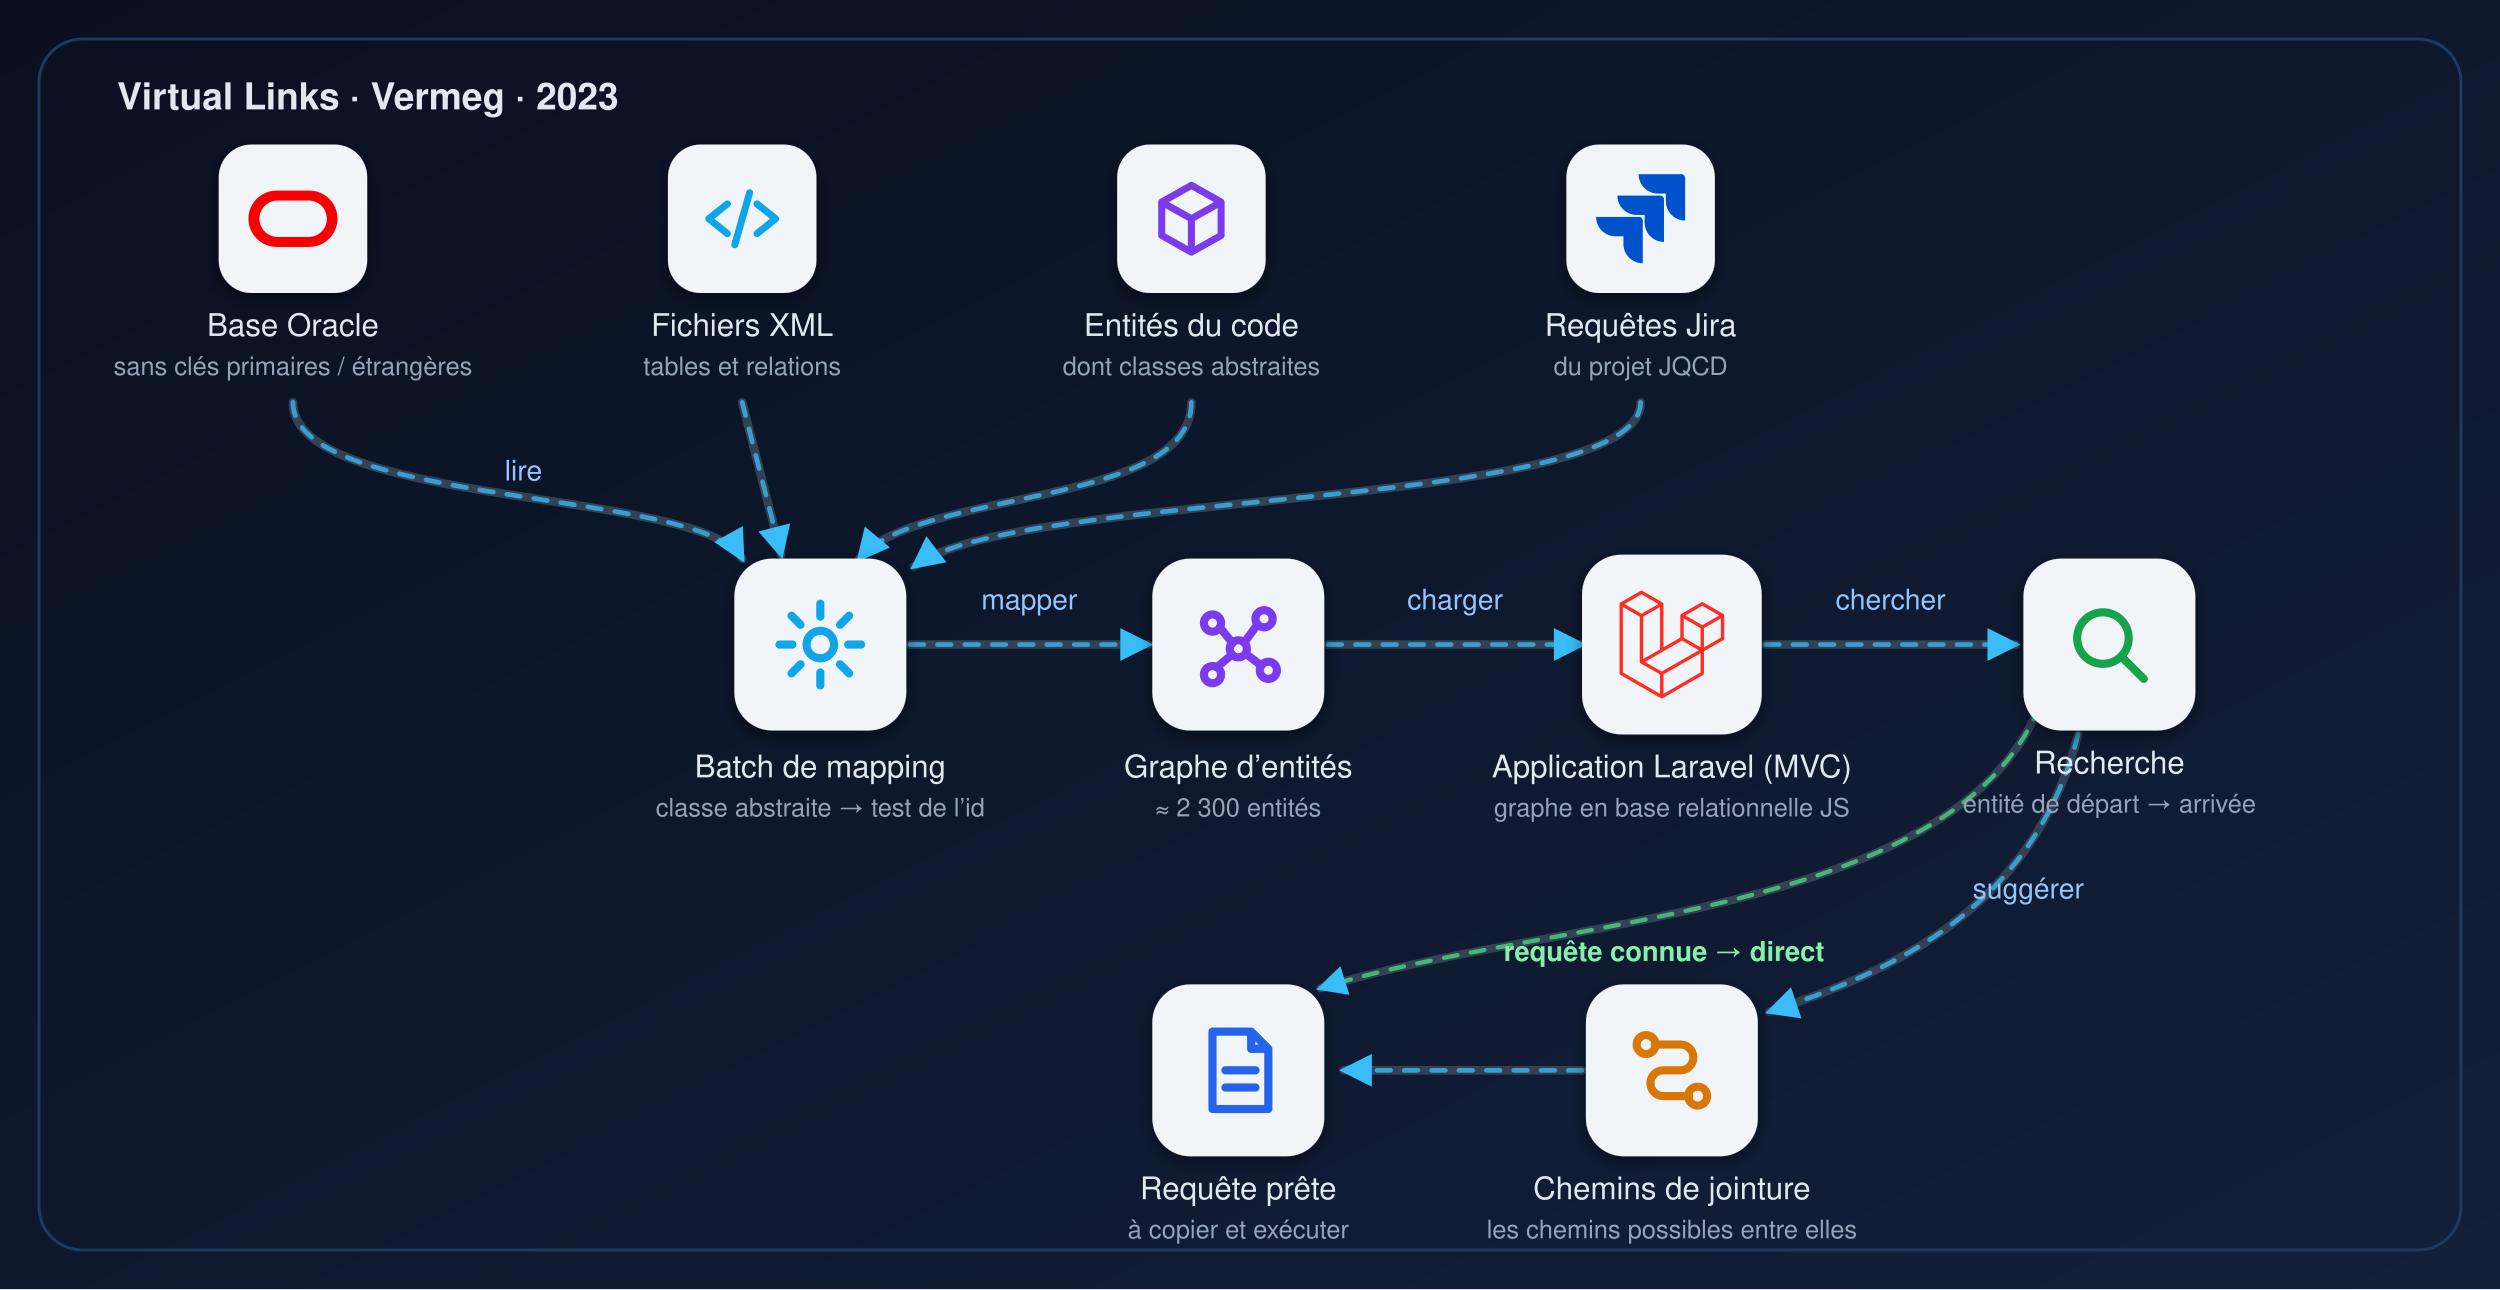
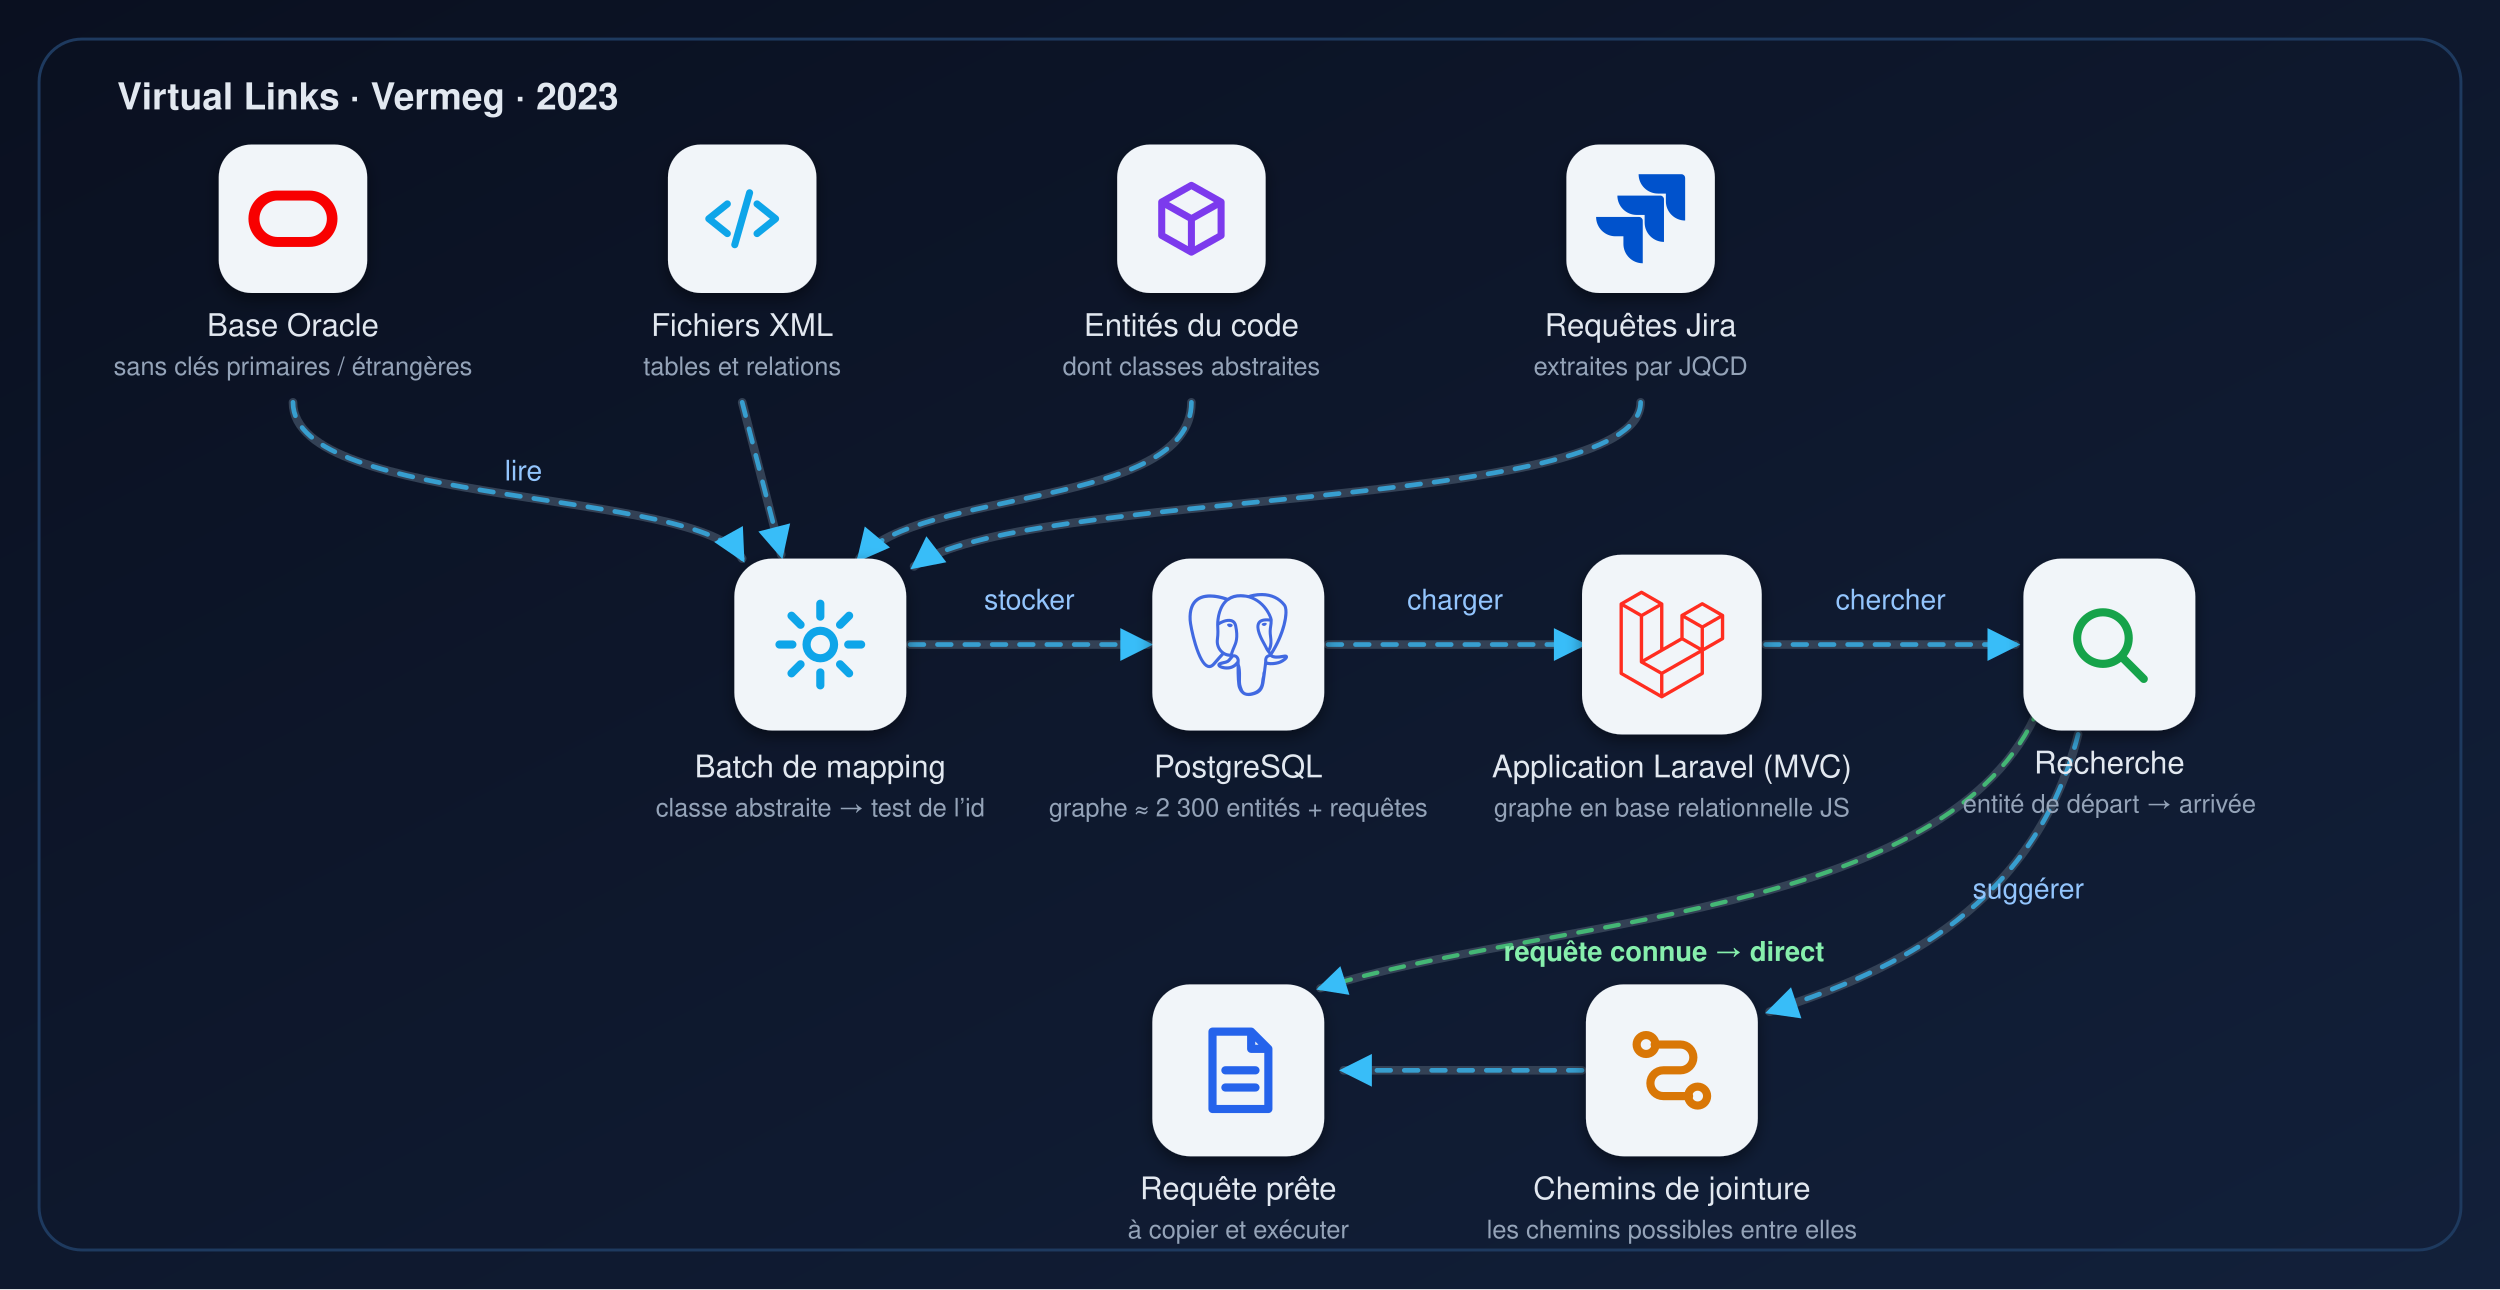
<svg xmlns="http://www.w3.org/2000/svg" viewBox="0 0 1280 660" width="1280" height="660" xml:lang="fr" font-family="Helvetica, Arial, sans-serif">
  <defs>
    <linearGradient id="bg" x1="0" y1="0" x2="1" y2="1">
      <stop offset="0" stop-color="#0a1020" />
      <stop offset="1" stop-color="#12203a" />
    </linearGradient>
    <filter id="sh" x="-20%" y="-20%" width="140%" height="150%">
      <feDropShadow dx="0" dy="3" stdDeviation="4" flood-color="#000" flood-opacity=".45" />
    </filter>
    <marker id="ah" markerWidth="9" markerHeight="9" refX="7" refY="4.5" orient="auto">
      <path d="M1,1 L8,4.5 L1,8 z" fill="#38bdf8" />
    </marker>
    <path id="p1" d="M150,206 C150,260 360,250 380,286" />
    <path id="p2" d="M380,206 L400,284" />
    <path id="p3" d="M610,206 C610,260 470,250 440,286" />
    <path id="p4" d="M840,206 C840,262 520,250 468,290" />
    <path id="p5" d="M466,330 L588,330" />
    <path id="p6" d="M680,330 L810,330" />
    <path id="p7" d="M904,330 L1032,330" />
    <path id="p8" d="M1064,376 C1040,470 960,500 906,518" />
    <path id="p9" d="M810,548 L688,548" />
    <path id="p10" d="M1044,362 C1000,470 790,470 676,506" />
  </defs>
  <rect width="1280" height="660" fill="url(#bg)" />
  <rect x="20" y="20" width="1240" height="620" rx="22" fill="none" stroke="#1e3a5f" stroke-width="1.5" />
  <text x="60" y="56" font-size="19" fill="#e2e8f0" text-anchor="start" font-weight="700">Virtual Links · Vermeg · 2023</text>
  <rect x="371.0" y="281.0" width="98" height="98" rx="26" fill="none" stroke="#38bdf8" stroke-width="3" opacity="0">
    <animate attributeName="opacity" dur="12.0s" repeatCount="indefinite" values="0;0;1;0;0" keyTimes="0;0.129;0.133;0.203;1" />
  </rect>
  <rect x="585.0" y="281.0" width="98" height="98" rx="26" fill="none" stroke="#38bdf8" stroke-width="3" opacity="0">
    <animate attributeName="opacity" dur="12.0s" repeatCount="indefinite" values="0;0;1;0;0" keyTimes="0;0.279;0.283;0.353;1" />
  </rect>
  <rect x="805.0" y="279.0" width="102" height="102" rx="26" fill="none" stroke="#38bdf8" stroke-width="3" opacity="0">
    <animate attributeName="opacity" dur="12.0s" repeatCount="indefinite" values="0;0;1;0;0" keyTimes="0;0.413;0.417;0.487;1" />
  </rect>
  <rect x="1031.0" y="281.0" width="98" height="98" rx="26" fill="none" stroke="#38bdf8" stroke-width="3" opacity="0">
    <animate attributeName="opacity" dur="12.0s" repeatCount="indefinite" values="0;0;1;0;0" keyTimes="0;0.529;0.533;0.603;1" />
  </rect>
  <rect x="807.0" y="499.0" width="98" height="98" rx="26" fill="none" stroke="#38bdf8" stroke-width="3" opacity="0">
    <animate attributeName="opacity" dur="12.0s" repeatCount="indefinite" values="0;0;1;0;0" keyTimes="0;0.679;0.683;0.753;1" />
  </rect>
  <rect x="585.0" y="499.0" width="98" height="98" rx="26" fill="none" stroke="#38bdf8" stroke-width="3" opacity="0">
    <animate attributeName="opacity" dur="12.0s" repeatCount="indefinite" values="0;0;1;0;0" keyTimes="0;0.813;0.817;0.887;1" />
  </rect>
  <g opacity="1">
    <use href="#p1" fill="none" stroke="#334155" stroke-width="4.4" stroke-linecap="round" />
    <use href="#p1" fill="none" stroke="#38bdf8" stroke-opacity=".75" stroke-width="2.4" stroke-linecap="round" stroke-dasharray="7 7" marker-end="url(#ah)">
      <animate attributeName="stroke-dashoffset" from="28" to="0" dur="1.4s" repeatCount="indefinite" />
    </use>
  </g>
  <circle r="5.5" fill="#fff" stroke="#38bdf8" stroke-width="2.5" opacity="0">
    <animateMotion dur="12.0s" repeatCount="indefinite" calcMode="linear" keyPoints="0;0;1;1" keyTimes="0;0.0;0.133;1">
      <mpath href="#p1" />
    </animateMotion>
    <animate attributeName="opacity" dur="12.0s" repeatCount="indefinite" values="0;0;1;1;0;0" keyTimes="0;0.0;0.012;0.121;0.133;1" />
  </circle>
  <g opacity="1">
    <use href="#p2" fill="none" stroke="#334155" stroke-width="4.4" stroke-linecap="round" />
    <use href="#p2" fill="none" stroke="#38bdf8" stroke-opacity=".75" stroke-width="2.4" stroke-linecap="round" stroke-dasharray="7 7" marker-end="url(#ah)">
      <animate attributeName="stroke-dashoffset" from="28" to="0" dur="1.4s" repeatCount="indefinite" />
    </use>
  </g>
  <circle r="5.5" fill="#fff" stroke="#38bdf8" stroke-width="2.5" opacity="0">
    <animateMotion dur="12.0s" repeatCount="indefinite" calcMode="linear" keyPoints="0;0;1;1" keyTimes="0;0.0;0.133;1">
      <mpath href="#p2" />
    </animateMotion>
    <animate attributeName="opacity" dur="12.0s" repeatCount="indefinite" values="0;0;1;1;0;0" keyTimes="0;0.0;0.012;0.121;0.133;1" />
  </circle>
  <g opacity="1">
    <use href="#p3" fill="none" stroke="#334155" stroke-width="4.4" stroke-linecap="round" />
    <use href="#p3" fill="none" stroke="#38bdf8" stroke-opacity=".75" stroke-width="2.4" stroke-linecap="round" stroke-dasharray="7 7" marker-end="url(#ah)">
      <animate attributeName="stroke-dashoffset" from="28" to="0" dur="1.4s" repeatCount="indefinite" />
    </use>
  </g>
  <circle r="5.5" fill="#fff" stroke="#38bdf8" stroke-width="2.5" opacity="0">
    <animateMotion dur="12.0s" repeatCount="indefinite" calcMode="linear" keyPoints="0;0;1;1" keyTimes="0;0.0;0.133;1">
      <mpath href="#p3" />
    </animateMotion>
    <animate attributeName="opacity" dur="12.0s" repeatCount="indefinite" values="0;0;1;1;0;0" keyTimes="0;0.0;0.012;0.121;0.133;1" />
  </circle>
  <g opacity="1">
    <use href="#p4" fill="none" stroke="#334155" stroke-width="4.4" stroke-linecap="round" />
    <use href="#p4" fill="none" stroke="#38bdf8" stroke-opacity=".75" stroke-width="2.4" stroke-linecap="round" stroke-dasharray="7 7" marker-end="url(#ah)">
      <animate attributeName="stroke-dashoffset" from="28" to="0" dur="1.4s" repeatCount="indefinite" />
    </use>
  </g>
  <circle r="5.5" fill="#fff" stroke="#38bdf8" stroke-width="2.5" opacity="0">
    <animateMotion dur="12.0s" repeatCount="indefinite" calcMode="linear" keyPoints="0;0;1;1" keyTimes="0;0.0;0.133;1">
      <mpath href="#p4" />
    </animateMotion>
    <animate attributeName="opacity" dur="12.0s" repeatCount="indefinite" values="0;0;1;1;0;0" keyTimes="0;0.0;0.012;0.121;0.133;1" />
  </circle>
  <g opacity="1">
    <use href="#p5" fill="none" stroke="#334155" stroke-width="4.4" stroke-linecap="round" />
    <use href="#p5" fill="none" stroke="#38bdf8" stroke-opacity=".75" stroke-width="2.4" stroke-linecap="round" stroke-dasharray="7 7" marker-end="url(#ah)">
      <animate attributeName="stroke-dashoffset" from="28" to="0" dur="1.4s" repeatCount="indefinite" />
    </use>
  </g>
  <circle r="5.5" fill="#fff" stroke="#38bdf8" stroke-width="2.5" opacity="0">
    <animateMotion dur="12.0s" repeatCount="indefinite" calcMode="linear" keyPoints="0;0;1;1" keyTimes="0;0.133;0.283;1">
      <mpath href="#p5" />
    </animateMotion>
    <animate attributeName="opacity" dur="12.0s" repeatCount="indefinite" values="0;0;1;1;0;0" keyTimes="0;0.133;0.145;0.271;0.283;1" />
  </circle>
-   <text x="527" y="312" font-size="14.5" fill="#93c5fd" text-anchor="middle" font-weight="500">mapper</text>
+   <text x="527" y="312" font-size="14.5" fill="#93c5fd" text-anchor="middle" font-weight="500">stocker</text>
  <g opacity="1">
    <use href="#p6" fill="none" stroke="#334155" stroke-width="4.4" stroke-linecap="round" />
    <use href="#p6" fill="none" stroke="#38bdf8" stroke-opacity=".75" stroke-width="2.4" stroke-linecap="round" stroke-dasharray="7 7" marker-end="url(#ah)">
      <animate attributeName="stroke-dashoffset" from="28" to="0" dur="1.4s" repeatCount="indefinite" />
    </use>
  </g>
  <circle r="5.5" fill="#fff" stroke="#38bdf8" stroke-width="2.5" opacity="0">
    <animateMotion dur="12.0s" repeatCount="indefinite" calcMode="linear" keyPoints="0;0;1;1" keyTimes="0;0.283;0.417;1">
      <mpath href="#p6" />
    </animateMotion>
    <animate attributeName="opacity" dur="12.0s" repeatCount="indefinite" values="0;0;1;1;0;0" keyTimes="0;0.283;0.295;0.405;0.417;1" />
  </circle>
  <text x="745" y="312" font-size="14.5" fill="#93c5fd" text-anchor="middle" font-weight="500">charger</text>
  <g opacity="1">
    <use href="#p7" fill="none" stroke="#334155" stroke-width="4.4" stroke-linecap="round" />
    <use href="#p7" fill="none" stroke="#38bdf8" stroke-opacity=".75" stroke-width="2.4" stroke-linecap="round" stroke-dasharray="7 7" marker-end="url(#ah)">
      <animate attributeName="stroke-dashoffset" from="28" to="0" dur="1.4s" repeatCount="indefinite" />
    </use>
  </g>
  <circle r="5.5" fill="#fff" stroke="#38bdf8" stroke-width="2.5" opacity="0">
    <animateMotion dur="12.0s" repeatCount="indefinite" calcMode="linear" keyPoints="0;0;1;1" keyTimes="0;0.417;0.533;1">
      <mpath href="#p7" />
    </animateMotion>
    <animate attributeName="opacity" dur="12.0s" repeatCount="indefinite" values="0;0;1;1;0;0" keyTimes="0;0.417;0.429;0.521;0.533;1" />
  </circle>
  <text x="968" y="312" font-size="14.5" fill="#93c5fd" text-anchor="middle" font-weight="500">chercher</text>
  <g opacity="1">
    <use href="#p8" fill="none" stroke="#334155" stroke-width="4.4" stroke-linecap="round" />
    <use href="#p8" fill="none" stroke="#38bdf8" stroke-opacity=".75" stroke-width="2.4" stroke-linecap="round" stroke-dasharray="7 7" marker-end="url(#ah)">
      <animate attributeName="stroke-dashoffset" from="28" to="0" dur="1.4s" repeatCount="indefinite" />
    </use>
  </g>
  <circle r="5.5" fill="#fff" stroke="#38bdf8" stroke-width="2.5" opacity="0">
    <animateMotion dur="12.0s" repeatCount="indefinite" calcMode="linear" keyPoints="0;0;1;1" keyTimes="0;0.533;0.683;1">
      <mpath href="#p8" />
    </animateMotion>
    <animate attributeName="opacity" dur="12.0s" repeatCount="indefinite" values="0;0;1;1;0;0" keyTimes="0;0.533;0.545;0.671;0.683;1" />
  </circle>
  <text x="1010" y="460" font-size="14.5" fill="#93c5fd" text-anchor="start" font-weight="500">suggérer</text>
  <g opacity="1">
    <use href="#p9" fill="none" stroke="#334155" stroke-width="4.4" stroke-linecap="round" />
    <use href="#p9" fill="none" stroke="#38bdf8" stroke-opacity=".75" stroke-width="2.4" stroke-linecap="round" stroke-dasharray="7 7" marker-end="url(#ah)">
      <animate attributeName="stroke-dashoffset" from="28" to="0" dur="1.4s" repeatCount="indefinite" />
    </use>
  </g>
  <circle r="5.5" fill="#fff" stroke="#38bdf8" stroke-width="2.5" opacity="0">
    <animateMotion dur="12.0s" repeatCount="indefinite" calcMode="linear" keyPoints="0;0;1;1" keyTimes="0;0.683;0.817;1">
      <mpath href="#p9" />
    </animateMotion>
    <animate attributeName="opacity" dur="12.0s" repeatCount="indefinite" values="0;0;1;1;0;0" keyTimes="0;0.683;0.695;0.805;0.817;1" />
  </circle>
  <g opacity="1">
    <use href="#p10" fill="none" stroke="#334155" stroke-width="4.2" stroke-linecap="round" />
    <use href="#p10" fill="none" stroke="#4ade80" stroke-opacity=".75" stroke-width="2.2" stroke-linecap="round" stroke-dasharray="7 7" marker-end="url(#ah)">
      <animate attributeName="stroke-dashoffset" from="28" to="0" dur="1.4s" repeatCount="indefinite" />
    </use>
  </g>
  <circle r="5.5" fill="#fff" stroke="#4ade80" stroke-width="2.5" opacity="0">
    <animateMotion dur="12.0s" repeatCount="indefinite" calcMode="linear" keyPoints="0;0;1;1" keyTimes="0;0.533;0.817;1">
      <mpath href="#p10" />
    </animateMotion>
    <animate attributeName="opacity" dur="12.0s" repeatCount="indefinite" values="0;0;1;1;0;0" keyTimes="0;0.533;0.545;0.805;0.817;1" />
  </circle>
  <g opacity="1">
    <rect x="112.0" y="74.0" width="76" height="76" rx="16.72" fill="#f1f5f9" filter="url(#sh)" />
    <g transform="translate(127.2,89.2) scale(1.9)">
      <path d="M16.412 4.412h-8.82a7.588 7.588 0 0 0-.008 15.176h8.828a7.588 7.588 0 0 0 0-15.176zm-.193 12.502H7.786a4.915 4.915 0 0 1 0-9.828h8.433a4.914 4.914 0 1 1 0 9.828z" fill="#F80000" />
    </g>
  </g>
  <text x="150" y="172.0" font-size="16" fill="#e2e8f0" text-anchor="middle" font-weight="500">Base Oracle</text>
  <text x="150" y="192.0" font-size="13" fill="#94a3b8" text-anchor="middle" font-weight="500">sans clés primaires / étrangères</text>
  <g opacity="1">
    <rect x="342.0" y="74.0" width="76" height="76" rx="16.72" fill="#f1f5f9" filter="url(#sh)" />
    <g transform="translate(357.2,89.2) scale(1.9)" fill="none" stroke="#0ea5e9" stroke-width="1.9" stroke-linecap="round" stroke-linejoin="round">
      <path d="M8 8l-5 4 5 4M16 8l5 4-5 4M14 5l-4 14" />
    </g>
  </g>
  <text x="380" y="172.0" font-size="16" fill="#e2e8f0" text-anchor="middle" font-weight="500">Fichiers XML</text>
  <text x="380" y="192.0" font-size="13" fill="#94a3b8" text-anchor="middle" font-weight="500">tables et relations</text>
  <g opacity="1">
    <rect x="572.0" y="74.0" width="76" height="76" rx="16.72" fill="#f1f5f9" filter="url(#sh)" />
    <g transform="translate(587.2,89.2) scale(1.9)" fill="none" stroke="#7c3aed" stroke-width="1.9" stroke-linecap="round" stroke-linejoin="round">
      <path d="M12 3l8 4.5v9L12 21l-8-4.5v-9zM12 12l8-4.5M12 12v9M12 12L4 7.5" />
    </g>
  </g>
  <text x="610" y="172.0" font-size="16" fill="#e2e8f0" text-anchor="middle" font-weight="500">Entités du code</text>
  <text x="610" y="192.0" font-size="13" fill="#94a3b8" text-anchor="middle" font-weight="500">dont classes abstraites</text>
  <g opacity="1">
    <rect x="802.0" y="74.0" width="76" height="76" rx="16.72" fill="#f1f5f9" filter="url(#sh)" />
    <g transform="translate(817.2,89.2) scale(1.9)">
      <path d="M11.571 11.513H0a5.218 5.218 0 0 0 5.232 5.215h2.13v2.057A5.215 5.215 0 0 0 12.575 24V12.518a1.005 1.005 0 0 0-1.005-1.005zm5.723-5.756H5.736a5.215 5.215 0 0 0 5.215 5.214h2.129v2.058a5.218 5.218 0 0 0 5.215 5.214V6.758a1.001 1.001 0 0 0-1.001-1.001zM23.013 0H11.455a5.215 5.215 0 0 0 5.215 5.215h2.129v2.057A5.215 5.215 0 0 0 24 12.483V1.005A1.001 1.001 0 0 0 23.013 0Z" fill="#0052CC" />
    </g>
  </g>
  <text x="840" y="172.0" font-size="16" fill="#e2e8f0" text-anchor="middle" font-weight="500">Requêtes Jira</text>
-   <text x="840" y="192.0" font-size="13" fill="#94a3b8" text-anchor="middle" font-weight="500">du projet JQCD</text>
+   <text x="840" y="192.0" font-size="13" fill="#94a3b8" text-anchor="middle" font-weight="500">extraites par JQCD</text>
  <text x="268" y="246" font-size="14.5" fill="#93c5fd" text-anchor="middle" font-weight="500">lire</text>
  <g opacity="1">
    <rect x="376.0" y="286.0" width="88" height="88" rx="19.36" fill="#f1f5f9" filter="url(#sh)" />
    <g transform="translate(393.6,303.6) scale(2.2)" fill="none" stroke="#0ea5e9" stroke-width="1.9" stroke-linecap="round" stroke-linejoin="round">
      <circle cx="12" cy="12" r="3.2" />
      <path d="M12 2.5v3M12 18.5v3M2.5 12h3M18.5 12h3M5.3 5.3l2.1 2.1M16.6 16.6l2.1 2.1M18.7 5.3l-2.1 2.1M7.4 16.6l-2.1 2.1" />
    </g>
  </g>
  <text x="420" y="398" font-size="16" fill="#e2e8f0" text-anchor="middle" font-weight="500">Batch de mapping</text>
  <text x="420" y="418" font-size="13" fill="#94a3b8" text-anchor="middle" font-weight="500">classe abstraite → test de l’id</text>
  <g opacity="1">
    <rect x="590.0" y="286.0" width="88" height="88" rx="19.36" fill="#f1f5f9" filter="url(#sh)" />
-     <g transform="translate(607.6,303.6) scale(2.2)" fill="none" stroke="#7c3aed" stroke-width="1.9" stroke-linecap="round" stroke-linejoin="round">
-       <circle cx="6" cy="7" r="2" />
-       <circle cx="18" cy="6" r="2" />
-       <circle cx="12" cy="13" r="2" />
-       <circle cx="6" cy="19" r="2" />
-       <circle cx="19" cy="18" r="2" />
-       <path d="M7.7 8l3 3.7M16.5 7.3L13.4 11.5M7 17.3l3.6-3M13.8 14.2l3.6 2.7" />
-     </g>
-   </g>
-   <text x="634" y="398" font-size="16" fill="#e2e8f0" text-anchor="middle" font-weight="500">Graphe d’entités</text>
-   <text x="634" y="418" font-size="13" fill="#94a3b8" text-anchor="middle" font-weight="500">≈ 2 300 entités</text>
-   <circle cx="622" cy="308" r="3" fill="#a78bfa" opacity="0">
-     <animate attributeName="opacity" values="0;.9;0" dur="6s" begin="0s" repeatCount="indefinite" />
-   </circle>
-   <circle cx="658" cy="305" r="3" fill="#a78bfa" opacity="0">
-     <animate attributeName="opacity" values="0;.9;0" dur="6s" begin="1.2s" repeatCount="indefinite" />
-   </circle>
-   <circle cx="634" cy="330" r="3" fill="#a78bfa" opacity="0">
-     <animate attributeName="opacity" values="0;.9;0" dur="6s" begin="2.4s" repeatCount="indefinite" />
-   </circle>
-   <circle cx="622" cy="354" r="3" fill="#a78bfa" opacity="0">
-     <animate attributeName="opacity" values="0;.9;0" dur="6s" begin="3.6s" repeatCount="indefinite" />
-   </circle>
-   <circle cx="662" cy="352" r="3" fill="#a78bfa" opacity="0">
-     <animate attributeName="opacity" values="0;.9;0" dur="6s" begin="4.8s" repeatCount="indefinite" />
-   </circle>
+     <g transform="translate(607.6,303.6) scale(2.2)">
+       <path d="M23.559 14.723a.527.527 0 0 0-.056-.119c-.139-.263-.477-.342-1.007-.232-1.653.341-2.293.131-2.526-.019 1.342-2.048 2.445-4.522 3.041-6.83.271-1.051.798-3.524.122-4.732a1.564 1.564 0 0 0-.151-.235C21.693.909 19.801.025 17.51.001c-1.495-.016-2.771.346-3.116.479a9.449 9.449 0 0 0-.516-.082 8.044 8.044 0 0 0-1.311-.128c-1.182-.018-2.204.264-3.05.841-.857-.321-4.789-1.645-7.222.079C.936 2.153.309 3.873.43 6.304c.041.818.507 3.334 1.242 5.744.46 1.506.939 2.702 1.433 3.582.553.994 1.126 1.593 1.714 1.79.447.149 1.133.144 1.858-.728.801-.964 1.59-1.826 1.945-2.207.435.235.906.362 1.39.377a.057.057 0 0 0 0.0.004 11.031 11.031 0 0 0-.247.305c-.339.43-.409.52-1.5.744-.31.064-1.134.234-1.146.811-.003.122.033.231.092.327.227.423.922.61 1.015.633 1.335.334 2.504.092 3.371-.679-.017 2.231.077 4.417.345 5.087.221.553.762 1.905 2.469 1.904.251 0 .526-.029.83-.094 1.782-.382 2.556-1.17 2.855-2.906.15-.871.402-2.875.539-4.101.017-.07.036-.121.057-.136.001-.001.07-.047.427.031a.367.367 0 0 0 .044.007l.254.022.015.001c.847.038 1.911-.143 2.531-.431.644-.299 1.806-1.032 1.595-1.67zM2.371 11.877c-.744-2.436-1.178-4.885-1.212-5.572-.109-2.171.417-3.683 1.562-4.493 1.837-1.299 4.84-.541 6.108-.13-.003.003-.007.006-.01.009-2.024 2.044-1.976 5.536-1.971 5.75-0.0.082.007.199.016.359.035.587.1 1.68-.073 2.918-.161 1.15.194 2.276.973 3.089.081.084.165.163.252.237-.347.371-1.1 1.193-1.903 2.158-.568.682-.96.552-1.089.509-.392-.131-.813-.587-1.238-1.322-.48-.839-.964-2.032-1.415-3.513zm6.007 5.087c-.171-.043-.327-.113-.432-.177.089-.039.237-.09.483-.141 1.283-.264 1.482-.451 1.914-1.0.099-.126.212-.269.367-.443a.355.355 0 0 0 .074-.13c.171-.151.272-.11.437-.042.156.065.308.26.369.475.029.102.062.294-.045.444-.904 1.266-2.222 1.249-3.168 1.013zm2.094-3.988-.052.141c-.133.357-.257.688-.333 1.003-.667-.002-1.317-.287-1.81-.802-.628-.655-.913-1.566-.782-2.5.183-1.308.115-2.447.079-3.059-.005-.086-.009-.161-.012-.22.296-.262 1.666-.996 2.643-.772.446.102.718.406.831.928.585 2.704.077 3.831-.33 4.736-.084.187-.163.363-.231.545zm7.364 4.572c-.017.177-.036.376-.062.596l-.146.438a.355.355 0 0 0-.018.108c-.006.475-.054.649-.115.869-.063.229-.135.489-.179 1.058-.11 1.414-.878 2.227-2.417 2.557-1.516.325-1.784-.497-2.021-1.222a6.582 6.582 0 0 0-.077-.227c-.215-.586-.191-1.412-.157-2.555.017-.561-.025-1.901-.33-2.646.004-.293.011-.591.019-.892a.353.353 0 0 0-.015-.113 1.493 1.493 0 0 0-.044-.208c-.123-.428-.421-.787-.78-.935-.142-.059-.404-.167-.718-.087.067-.276.183-.588.309-.925l.053-.142c.059-.16.134-.326.213-.501.426-.948 1.011-2.245.377-5.177-.237-1.098-1.03-1.634-2.232-1.51-.721.075-1.38.365-1.709.532a5.672 5.672 0 0 0-.196.104c.092-1.106.439-3.174 1.736-4.482a4.031 4.031 0 0 1 .303-.276.353.353 0 0 0 .145-.064c.752-.571 1.694-.851 2.802-.833.409.007.802.034 1.174.081 1.939.354 3.244 1.447 4.036 2.383.814.962 1.255 1.931 1.431 2.454-1.323-.135-2.223.127-2.68.779-.993 1.419.543 4.173 1.281 5.496.135.243.252.452.289.541.24.583.551.971.779 1.255.07.087.137.171.189.245-.401.116-1.121.383-1.055 1.717-.012.156-.042.447-.083.815-.046.208-.07.46-.099.766zm.89-1.621c-.041-.832.269-.918.597-1.01a2.857 2.857 0 0 0 .135-.041 1.202 1.202 0 0 0 .134.103c.57.377 1.582.421 3.007.134-.202.177-.519.399-.953.601-.41.19-1.096.333-1.747.364-.72.034-1.086-.081-1.172-.151zm.57-9.271c-.006.351-.054.669-.105 1.002-.055.358-.112.727-.126 1.176-.014.437.04.891.093 1.33.107.887.216 1.8-.207 2.701a3.527 3.527 0 0 1-.188-.386c-.053-.128-.167-.333-.325-.616-.616-1.104-2.057-3.69-1.319-4.745.38-.543 1.341-.566 2.178-.463zm.228 7.014a12.376 12.376 0 0 0-.085-.107l-.035-.044c.726-1.2.584-2.386.458-3.438-.052-.432-.101-.84-.088-1.223.013-.406.067-.754.118-1.091.064-.415.129-.844.111-1.351.013-.053.019-.116.012-.19-.046-.485-.6-1.938-1.729-3.253-.608-.707-1.49-1.497-2.689-2.039.525-.107 1.233-.203 2.024-.186 2.051.046 3.675.814 4.824 2.282a.908.908 0 0 1 .067.1c.723 1.356-.276 6.275-2.987 10.54zm-8.817-6.116c-.025.179-.309.422-.621.422a.582.582 0 0 1-.081-.006c-.187-.026-.377-.144-.506-.316-.046-.06-.12-.178-.105-.284.005-.04.026-.099.092-.149.118-.089.352-.123.61-.087.316.044.643.194.611.419zm7.931-.411c.011.079-.049.201-.153.31-.068.072-.212.196-.408.223a.546.546 0 0 1-.075.005c-.293 0-.541-.234-.561-.372-.024-.176.264-.311.561-.352.297-.041.611.009.636.185z" fill="#4169E1" />
+     </g>
+   </g>
+   <text x="634" y="398" font-size="16" fill="#e2e8f0" text-anchor="middle" font-weight="500">PostgreSQL</text>
+   <text x="634" y="418" font-size="13" fill="#94a3b8" text-anchor="middle" font-weight="500">graphe ≈ 2 300 entités + requêtes</text>
  <g opacity="1">
    <rect x="810.0" y="284.0" width="92" height="92" rx="20.24" fill="#f1f5f9" filter="url(#sh)" />
    <g transform="translate(828.4,302.4) scale(2.3)">
      <path d="M23.642 5.43a.364.364 0 01.014.1v5.149c0 .135-.073.26-.189.326l-4.323 2.49v4.934a.378.378 0 01-.188.326L9.93 23.949a.316.316 0 01-.066.027c-.008.002-.016.008-.024.01a.348.348 0 01-.192 0c-.011-.002-.02-.008-.03-.012-.02-.008-.042-.014-.062-.025L.533 18.755a.376.376 0 01-.189-.326V2.974c0-.033.005-.066.014-.098.003-.012.01-.02.014-.032a.369.369 0 01.023-.058c.004-.013.015-.022.023-.033l.033-.045c.012-.01.025-.018.037-.027.014-.012.027-.024.041-.034H.53L5.043.05a.375.375 0 01.375 0L9.93 2.647h.002c.015.01.027.021.04.033l.038.027c.013.014.02.03.033.045.008.011.02.021.025.033.01.02.017.038.024.058.003.011.01.021.013.032.01.031.014.064.014.098v9.652l3.76-2.164V5.527c0-.033.004-.066.013-.098.003-.01.01-.02.013-.032a.487.487 0 01.024-.059c.007-.012.018-.02.025-.033.012-.015.021-.03.033-.043.012-.012.025-.02.037-.028.014-.01.026-.023.041-.032h.001l4.513-2.598a.375.375 0 01.375 0l4.513 2.598c.016.01.027.021.042.031.012.01.025.018.036.028.013.014.022.03.034.044.008.012.019.021.024.033.011.02.018.04.024.06.006.01.012.021.015.032zm-.74 5.032V6.179l-1.578.908-2.182 1.256v4.283zm-4.51 7.75v-4.287l-2.147 1.225-6.126 3.498v4.325zM1.093 3.624v14.588l8.273 4.761v-4.325l-4.322-2.445-.002-.003H5.04c-.014-.01-.025-.021-.04-.031-.011-.01-.024-.018-.035-.027l-.001-.002c-.013-.012-.021-.025-.031-.04-.01-.011-.021-.022-.028-.036h-.002c-.008-.014-.013-.031-.02-.047-.006-.016-.014-.027-.018-.043a.49.49 0 01-.008-.057c-.002-.014-.006-.027-.006-.041V5.789l-2.18-1.257zM5.23.81L1.47 2.974l3.76 2.164 3.758-2.164zm1.956 13.505l2.182-1.256V3.624l-1.58.91-2.182 1.255v9.435zm11.581-10.95l-3.76 2.163 3.76 2.163 3.759-2.164zm-.376 4.978L16.21 7.087 14.63 6.18v4.283l2.182 1.256 1.58.908zm-8.65 9.654l5.514-3.148 2.756-1.572-3.757-2.163-4.323 2.489-3.941 2.27z" fill="#FF2D20" />
    </g>
  </g>
  <text x="856" y="398.0" font-size="16" fill="#e2e8f0" text-anchor="middle" font-weight="500">Application Laravel (MVC)</text>
  <text x="856" y="418.0" font-size="13" fill="#94a3b8" text-anchor="middle" font-weight="500">graphe en base relationnelle JS</text>
  <g opacity="1">
    <rect x="1036.0" y="286.0" width="88" height="88" rx="19.36" fill="#f1f5f9" filter="url(#sh)" />
    <g transform="translate(1053.6,303.6) scale(2.2)" fill="none" stroke="#16a34a" stroke-width="1.9" stroke-linecap="round" stroke-linejoin="round">
      <circle cx="10.5" cy="10.5" r="6" />
      <path d="M15 15l5 5" />
    </g>
  </g>
  <text x="1080" y="396.0" font-size="16" fill="#e2e8f0" text-anchor="middle" font-weight="500">Recherche</text>
  <text x="1080" y="416.0" font-size="13" fill="#94a3b8" text-anchor="middle" font-weight="500">entité de départ → arrivée</text>
  <g opacity="1">
    <rect x="812.0" y="504.0" width="88" height="88" rx="19.36" fill="#f1f5f9" filter="url(#sh)" />
    <g transform="translate(829.6,521.6) scale(2.2)" fill="none" stroke="#d97706" stroke-width="1.9" stroke-linecap="round" stroke-linejoin="round">
      <circle cx="6" cy="6" r="2.2" />
      <circle cx="18" cy="18" r="2.2" />
      <path d="M8 6h6a3 3 0 010 6h-4a3 3 0 000 6h6" />
    </g>
  </g>
  <text x="856" y="614.0" font-size="16" fill="#e2e8f0" text-anchor="middle" font-weight="500">Chemins de jointure</text>
  <text x="856" y="634.0" font-size="13" fill="#94a3b8" text-anchor="middle" font-weight="500">les chemins possibles entre elles</text>
  <g opacity="1">
    <rect x="590.0" y="504.0" width="88" height="88" rx="19.36" fill="#f1f5f9" filter="url(#sh)" />
    <g transform="translate(607.6,521.6) scale(2.2)" fill="none" stroke="#2563eb" stroke-width="1.9" stroke-linecap="round" stroke-linejoin="round">
      <path d="M6 3h9l4 4v14H6zM15 3v4h4M9 12h7M9 16h7" />
    </g>
  </g>
  <text x="634" y="614.0" font-size="16" fill="#e2e8f0" text-anchor="middle" font-weight="500">Requête prête</text>
  <text x="634" y="634.0" font-size="13" fill="#94a3b8" text-anchor="middle" font-weight="500">à copier et exécuter</text>
  <text x="852" y="492" font-size="14" fill="#86efac" text-anchor="middle" font-weight="600">requête connue → direct</text>
</svg>
